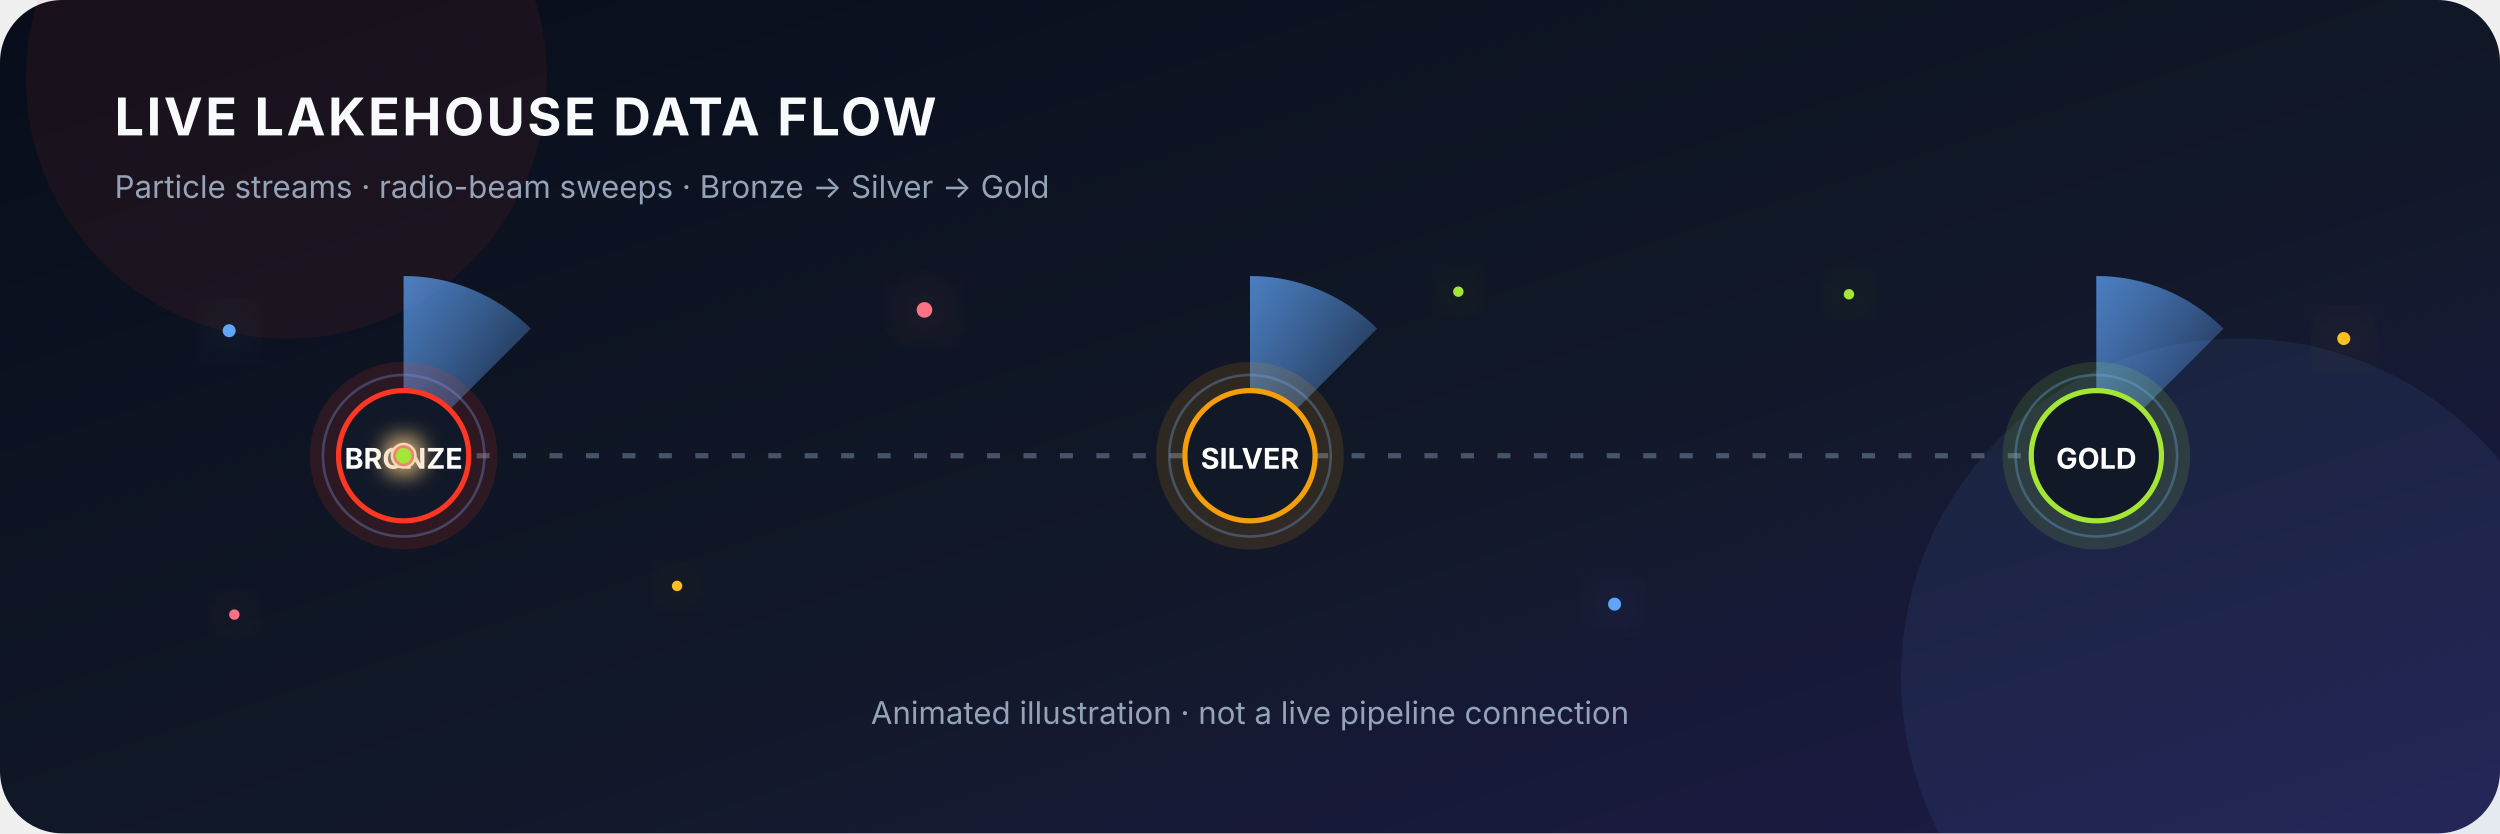
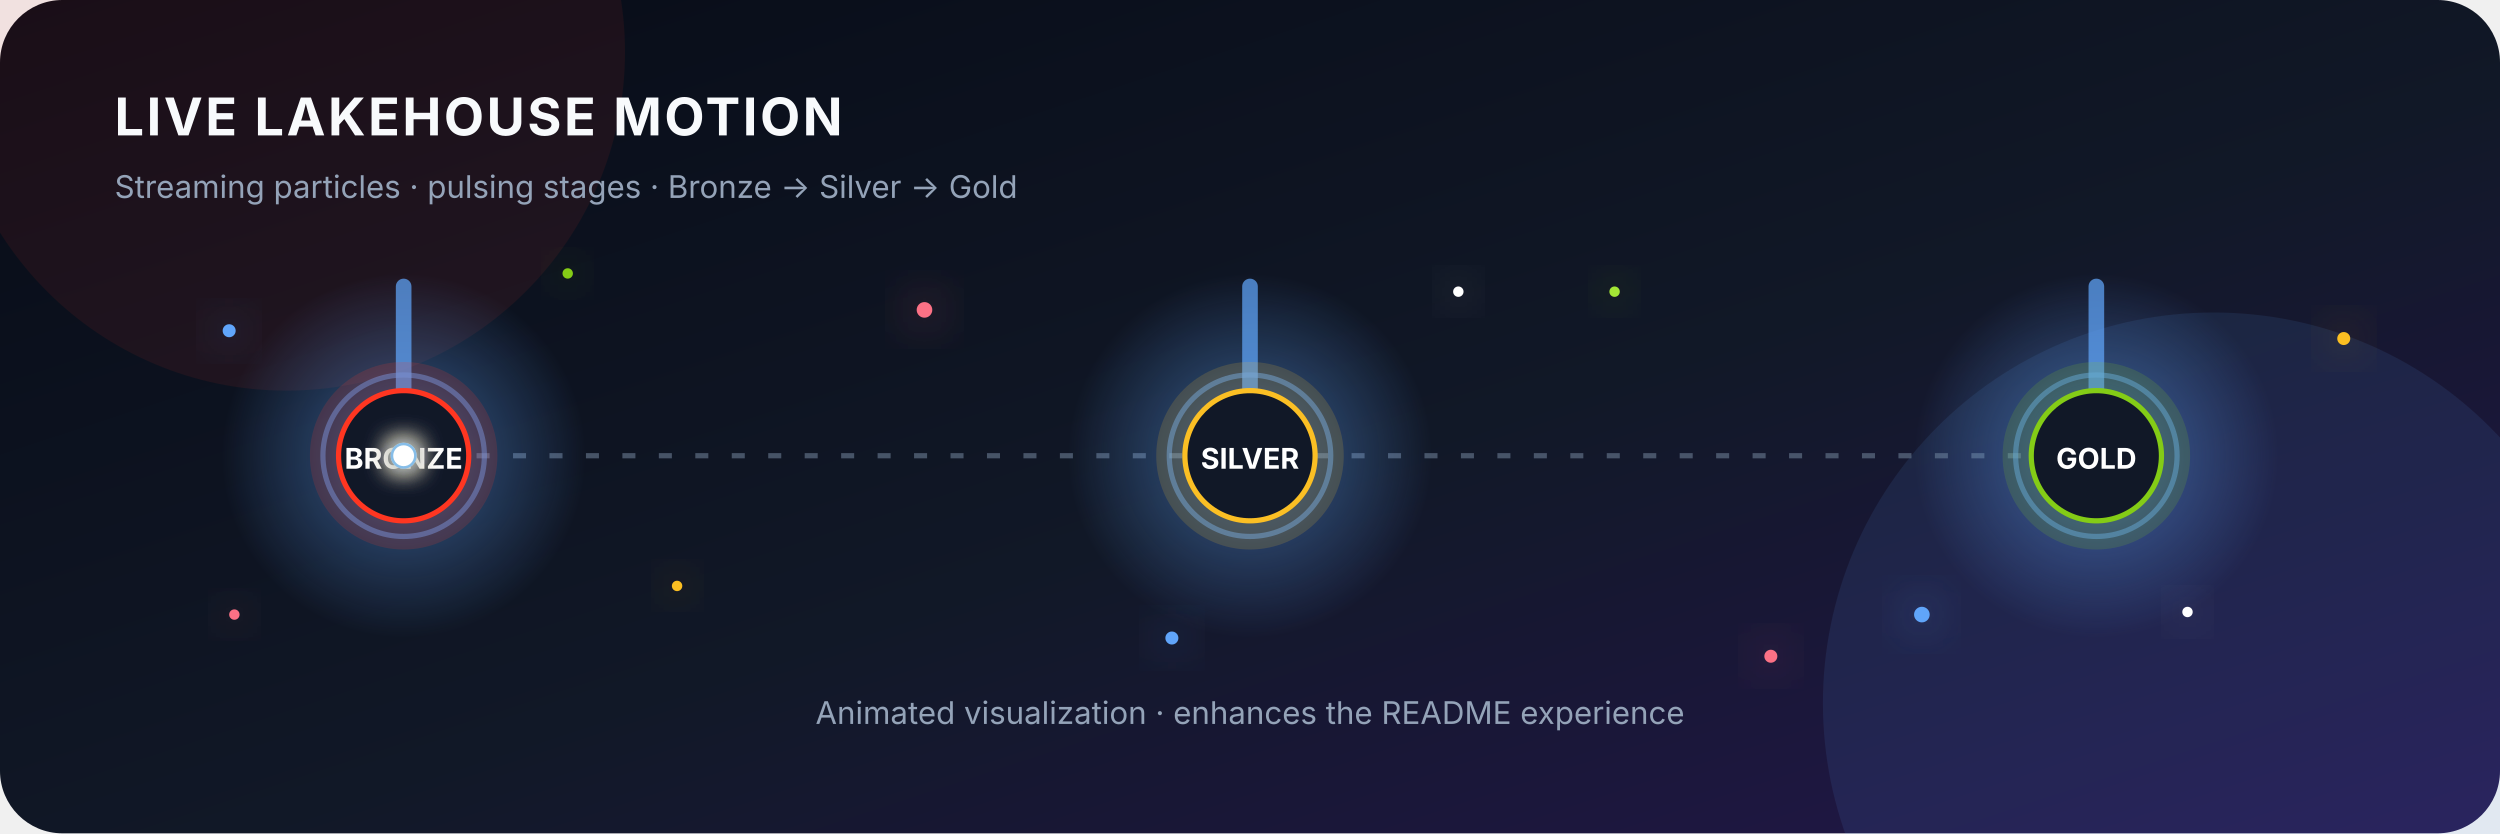
<svg xmlns="http://www.w3.org/2000/svg" viewBox="0 0 960 320" role="img" aria-labelledby="title desc">
  <defs>
    <linearGradient id="bg" x1="0" y1="0" x2="1" y2="1">
-       <stop offset="0" stop-color="#080d1b" />
-       <stop offset=".55" stop-color="#111827" />
-       <stop offset="1" stop-color="#1e1b4b" />
+       <stop offset="0" stop-color="#070b16" />
+       <stop offset="0.55" stop-color="#111827" />
+       <stop offset="1" stop-color="#24164d" />
    </linearGradient>
    <linearGradient id="track" x1="0" x2="1">
      <stop stop-color="#ff3621" />
-       <stop offset=".52" stop-color="#f59e0b" />
-       <stop offset="1" stop-color="#a3e635" />
+       <stop offset="0.5" stop-color="#fbbf24" />
+       <stop offset="1" stop-color="#84cc16" />
    </linearGradient>
-     <linearGradient id="beam" x1="0" y1="0" x2="1" y2="1">
-       <stop offset="0" stop-color="#60a5fa" stop-opacity=".48" />
+     <radialGradient id="beam">
+       <stop offset="0" stop-color="#60a5fa" stop-opacity="0.9" />
+       <stop offset="0.25" stop-color="#60a5fa" stop-opacity="0.38" />
      <stop offset="1" stop-color="#60a5fa" stop-opacity="0" />
-     </linearGradient>
+     </radialGradient>
    <filter id="glow" x="-200%" y="-200%" width="500%" height="500%">
      <feGaussianBlur stdDeviation="5" result="blur" />
      <feMerge>
        <feMergeNode in="blur" />
        <feMergeNode in="SourceGraphic" />
      </feMerge>
    </filter>
    <filter id="softGlow" x="-200%" y="-200%" width="500%" height="500%">
-       <feGaussianBlur stdDeviation="10" result="blur" />
+       <feGaussianBlur stdDeviation="9" result="blur" />
      <feMerge>
        <feMergeNode in="blur" />
        <feMergeNode in="SourceGraphic" />
      </feMerge>
    </filter>
    <style>
      text{font-family:ui-sans-serif,system-ui,-apple-system,"Segoe UI",sans-serif}
      .route{fill:none;stroke:#64748b;stroke-width:2;stroke-dasharray:5 9;opacity:.65}
-       .flow{fill:none;stroke:url(#track);stroke-width:3;stroke-linecap:round;stroke-dasharray:2 16;animation:travel 2.4s linear infinite}
+       .flow{fill:none;stroke:url(#track);stroke-width:4;stroke-linecap:round;stroke-dasharray:4 18;animation:travel 1.8s linear infinite}
      .node{animation:breathe 3s ease-in-out infinite;transform-box:fill-box;transform-origin:center}
-       .n2{animation-delay:.45s}.n3{animation-delay:.9s}
-       .beam{transform-box:view-box;transform-origin:0 0;animation:sweep 4s linear infinite}
-       .b2{animation-duration:5.2s;animation-direction:reverse}.b3{animation-duration:4.6s}
-       .packet{filter:url(#glow);animation:packet 5s cubic-bezier(.45,0,.55,1) infinite}
-       .p2{animation-delay:1.6s}.p3{animation-delay:3.2s}.p4{animation-delay:2.4s}
-       .particle{filter:url(#softGlow);animation:twinkle 2.5s ease-in-out infinite alternate}
-       .q2{animation-delay:.5s}.q3{animation-delay:1s}.q4{animation-delay:1.5s}.q5{animation-delay:2s}
-       .ring{fill:none;stroke:#60a5fa;stroke-opacity:.35;stroke-width:1;transform-box:fill-box;transform-origin:center;animation:ripple 3s ease-out infinite}
+       .n2{animation-delay:.5s}.n3{animation-delay:1s}
+       .sweep{transform-box:fill-box;transform-origin:center;animation:sweep 3.8s linear infinite}
+       .s2{animation-duration:5s;animation-direction:reverse}.s3{animation-duration:4.4s}
+       .packet{filter:url(#glow);animation:packet 4.8s cubic-bezier(.42,0,.58,1) infinite}
+       .p2{animation-delay:.8s}.p3{animation-delay:1.6s}.p4{animation-delay:2.4s}.p5{animation-delay:3.2s}.p6{animation-delay:4s}
+       .particle{filter:url(#softGlow);animation:twinkle 2.2s ease-in-out infinite alternate}
+       .q2{animation-delay:.4s}.q3{animation-delay:.8s}.q4{animation-delay:1.2s}.q5{animation-delay:1.6s}.q6{animation-delay:2s}
+       .ring{fill:none;stroke:#60a5fa;stroke-opacity:.5;stroke-width:2;transform-box:fill-box;transform-origin:center;animation:ripple 3s ease-out infinite}
      .r2{animation-delay:1s}.r3{animation-delay:2s}
-       @keyframes travel{to{stroke-dashoffset:-72}}
-       @keyframes breathe{0%,100%{transform:scale(1);opacity:.88}50%{transform:scale(1.09);opacity:1}}
+       @keyframes travel{to{stroke-dashoffset:-88}}
+       @keyframes breathe{0%,100%{transform:scale(1);opacity:.86}50%{transform:scale(1.12);opacity:1}}
      @keyframes sweep{to{transform:rotate(360deg)}}
-       @keyframes packet{0%{transform:translateX(0);opacity:0}8%{opacity:1}90%{opacity:1}100%{transform:translateX(650px);opacity:0}}
-       @keyframes twinkle{from{opacity:.25;transform:scale(.7)}to{opacity:1;transform:scale(1.35)}}
-       @keyframes ripple{0%{transform:scale(.65);opacity:.65}100%{transform:scale(2.1);opacity:0}}
-       @media(prefers-reduced-motion:reduce){.flow,.node,.beam,.packet,.particle,.ring{animation:none}.packet,.ring{display:none}}
+       @keyframes packet{0%{transform:translateX(0);opacity:0}8%{opacity:1}92%{opacity:1}100%{transform:translateX(650px);opacity:0}}
+       @keyframes twinkle{from{opacity:.25;transform:scale(.65)}to{opacity:1;transform:scale(1.5)}}
+       @keyframes ripple{0%{transform:scale(.6);opacity:.75}100%{transform:scale(2.2);opacity:0}}
+       @media(prefers-reduced-motion:reduce){.flow,.node,.sweep,.packet,.particle,.ring{animation:none}.packet,.ring{display:none}}
    </style>
  </defs>
  <rect width="960" height="320" rx="24" fill="url(#bg)" />
-   <circle cx="110" cy="30" r="100" fill="#ff3621" opacity=".07" />
-   <circle cx="860" cy="260" r="130" fill="#60a5fa" opacity=".08" />
-   <text x="44" y="52" fill="#f8fafc" font-size="20" font-weight="700" letter-spacing="1">LIVE LAKEHOUSE DATA FLOW</text>
-   <text x="44" y="76" fill="#94a3b8" font-size="12">Particle streams · radio-beam sweeps · Bronze → Silver → Gold</text>
+   <circle cx="110" cy="20" r="130" fill="#ff3621" opacity=".08" />
+   <circle cx="850" cy="270" r="150" fill="#60a5fa" opacity=".1" />
+   <text x="44" y="52" fill="#f8fafc" font-size="20" font-weight="700" letter-spacing="1">LIVE LAKEHOUSE MOTION</text>
+   <text x="44" y="76" fill="#94a3b8" font-size="12">Streaming particles · pulsing stages · Bronze → Silver → Gold</text>
  <path class="route" d="M155 175H805" />
  <path class="flow" d="M155 175H805" />
  <circle class="ring" cx="155" cy="175" r="31" />
  <circle class="ring r2" cx="480" cy="175" r="31" />
  <circle class="ring r3" cx="805" cy="175" r="31" />
  <g class="node n1" transform="translate(155 175)">
-     <path d="M0 0L0-69A69 69 0 0 1 48.8-48.8Z" fill="url(#beam)" />
-     <g class="beam">
-       <path d="M0 0L0-69A69 69 0 0 1 48.8-48.8Z" fill="url(#beam)" />
+     <circle r="70" fill="url(#beam)" />
+     <g class="sweep">
+       <rect x="-3" y="-68" width="6" height="68" rx="3" fill="#60a5fa" opacity=".72" />
    </g>
-     <circle r="36" fill="#ff3621" opacity=".13" />
+     <circle r="36" fill="#ff3621" opacity=".16" />
    <circle r="25" fill="#111827" stroke="#ff3621" stroke-width="2" />
    <text y="5" text-anchor="middle" fill="#fff" font-size="11" font-weight="700">BRONZE</text>
  </g>
  <g class="node n2" transform="translate(480 175)">
-     <path d="M0 0L0-69A69 69 0 0 1 48.8-48.8Z" fill="url(#beam)" />
-     <g class="beam b2">
-       <path d="M0 0L0-69A69 69 0 0 1 48.8-48.8Z" fill="url(#beam)" />
+     <circle r="70" fill="url(#beam)" />
+     <g class="sweep s2">
+       <rect x="-3" y="-68" width="6" height="68" rx="3" fill="#60a5fa" opacity=".72" />
    </g>
-     <circle r="36" fill="#f59e0b" opacity=".13" />
-     <circle r="25" fill="#111827" stroke="#f59e0b" stroke-width="2" />
+     <circle r="36" fill="#fbbf24" opacity=".16" />
+     <circle r="25" fill="#111827" stroke="#fbbf24" stroke-width="2" />
    <text y="5" text-anchor="middle" fill="#fff" font-size="11" font-weight="700">SILVER</text>
  </g>
  <g class="node n3" transform="translate(805 175)">
-     <path d="M0 0L0-69A69 69 0 0 1 48.8-48.8Z" fill="url(#beam)" />
-     <g class="beam b3">
-       <path d="M0 0L0-69A69 69 0 0 1 48.8-48.8Z" fill="url(#beam)" />
+     <circle r="70" fill="url(#beam)" />
+     <g class="sweep s3">
+       <rect x="-3" y="-68" width="6" height="68" rx="3" fill="#60a5fa" opacity=".72" />
    </g>
-     <circle r="36" fill="#a3e635" opacity=".13" />
-     <circle r="25" fill="#111827" stroke="#a3e635" stroke-width="2" />
+     <circle r="36" fill="#84cc16" opacity=".16" />
+     <circle r="25" fill="#111827" stroke="#84cc16" stroke-width="2" />
    <text y="5" text-anchor="middle" fill="#fff" font-size="11" font-weight="700">GOLD</text>
  </g>
  <circle class="packet" cx="155" cy="175" r="5" fill="#fff" />
  <circle class="packet p2" cx="155" cy="175" r="4" fill="#fbbf24" />
  <circle class="packet p3" cx="155" cy="175" r="4" fill="#fb7185" />
-   <circle class="packet p4" cx="155" cy="175" r="3" fill="#a3e635" />
+   <circle class="packet p4" cx="155" cy="175" r="5" fill="#60a5fa" />
+   <circle class="packet p5" cx="155" cy="175" r="3" fill="#a3e635" />
+   <circle class="packet p6" cx="155" cy="175" r="4" fill="#fff" />
  <circle class="particle" cx="88" cy="127" r="2.5" fill="#60a5fa" />
  <circle class="particle q2" cx="260" cy="225" r="2" fill="#fbbf24" />
  <circle class="particle q3" cx="355" cy="119" r="3" fill="#fb7185" />
-   <circle class="particle q4" cx="620" cy="232" r="2.5" fill="#60a5fa" />
-   <circle class="particle q5" cx="710" cy="113" r="2" fill="#a3e635" />
+   <circle class="particle q4" cx="450" cy="245" r="2.5" fill="#60a5fa" />
+   <circle class="particle q5" cx="620" cy="112" r="2" fill="#a3e635" />
+   <circle class="particle q6" cx="738" cy="236" r="3" fill="#60a5fa" />
  <circle class="particle q3" cx="900" cy="130" r="2.5" fill="#fbbf24" />
  <circle class="particle q2" cx="90" cy="236" r="2" fill="#fb7185" />
-   <circle class="particle q4" cx="560" cy="112" r="2" fill="#a3e635" />
-   <text x="480" y="278" text-anchor="middle" fill="#94a3b8" font-size="12">Animated illustration · not a live pipeline connection</text>
+   <circle class="particle q4" cx="560" cy="112" r="2" fill="#fff" />
+   <circle class="particle q5" cx="218" cy="105" r="2" fill="#84cc16" />
+   <circle class="particle q6" cx="680" cy="252" r="2.5" fill="#fb7185" />
+   <circle class="particle q2" cx="840" cy="235" r="2" fill="#fff" />
+   <text x="480" y="278" text-anchor="middle" fill="#94a3b8" font-size="12">Animated visualization · enhances the README experience</text>
</svg>
